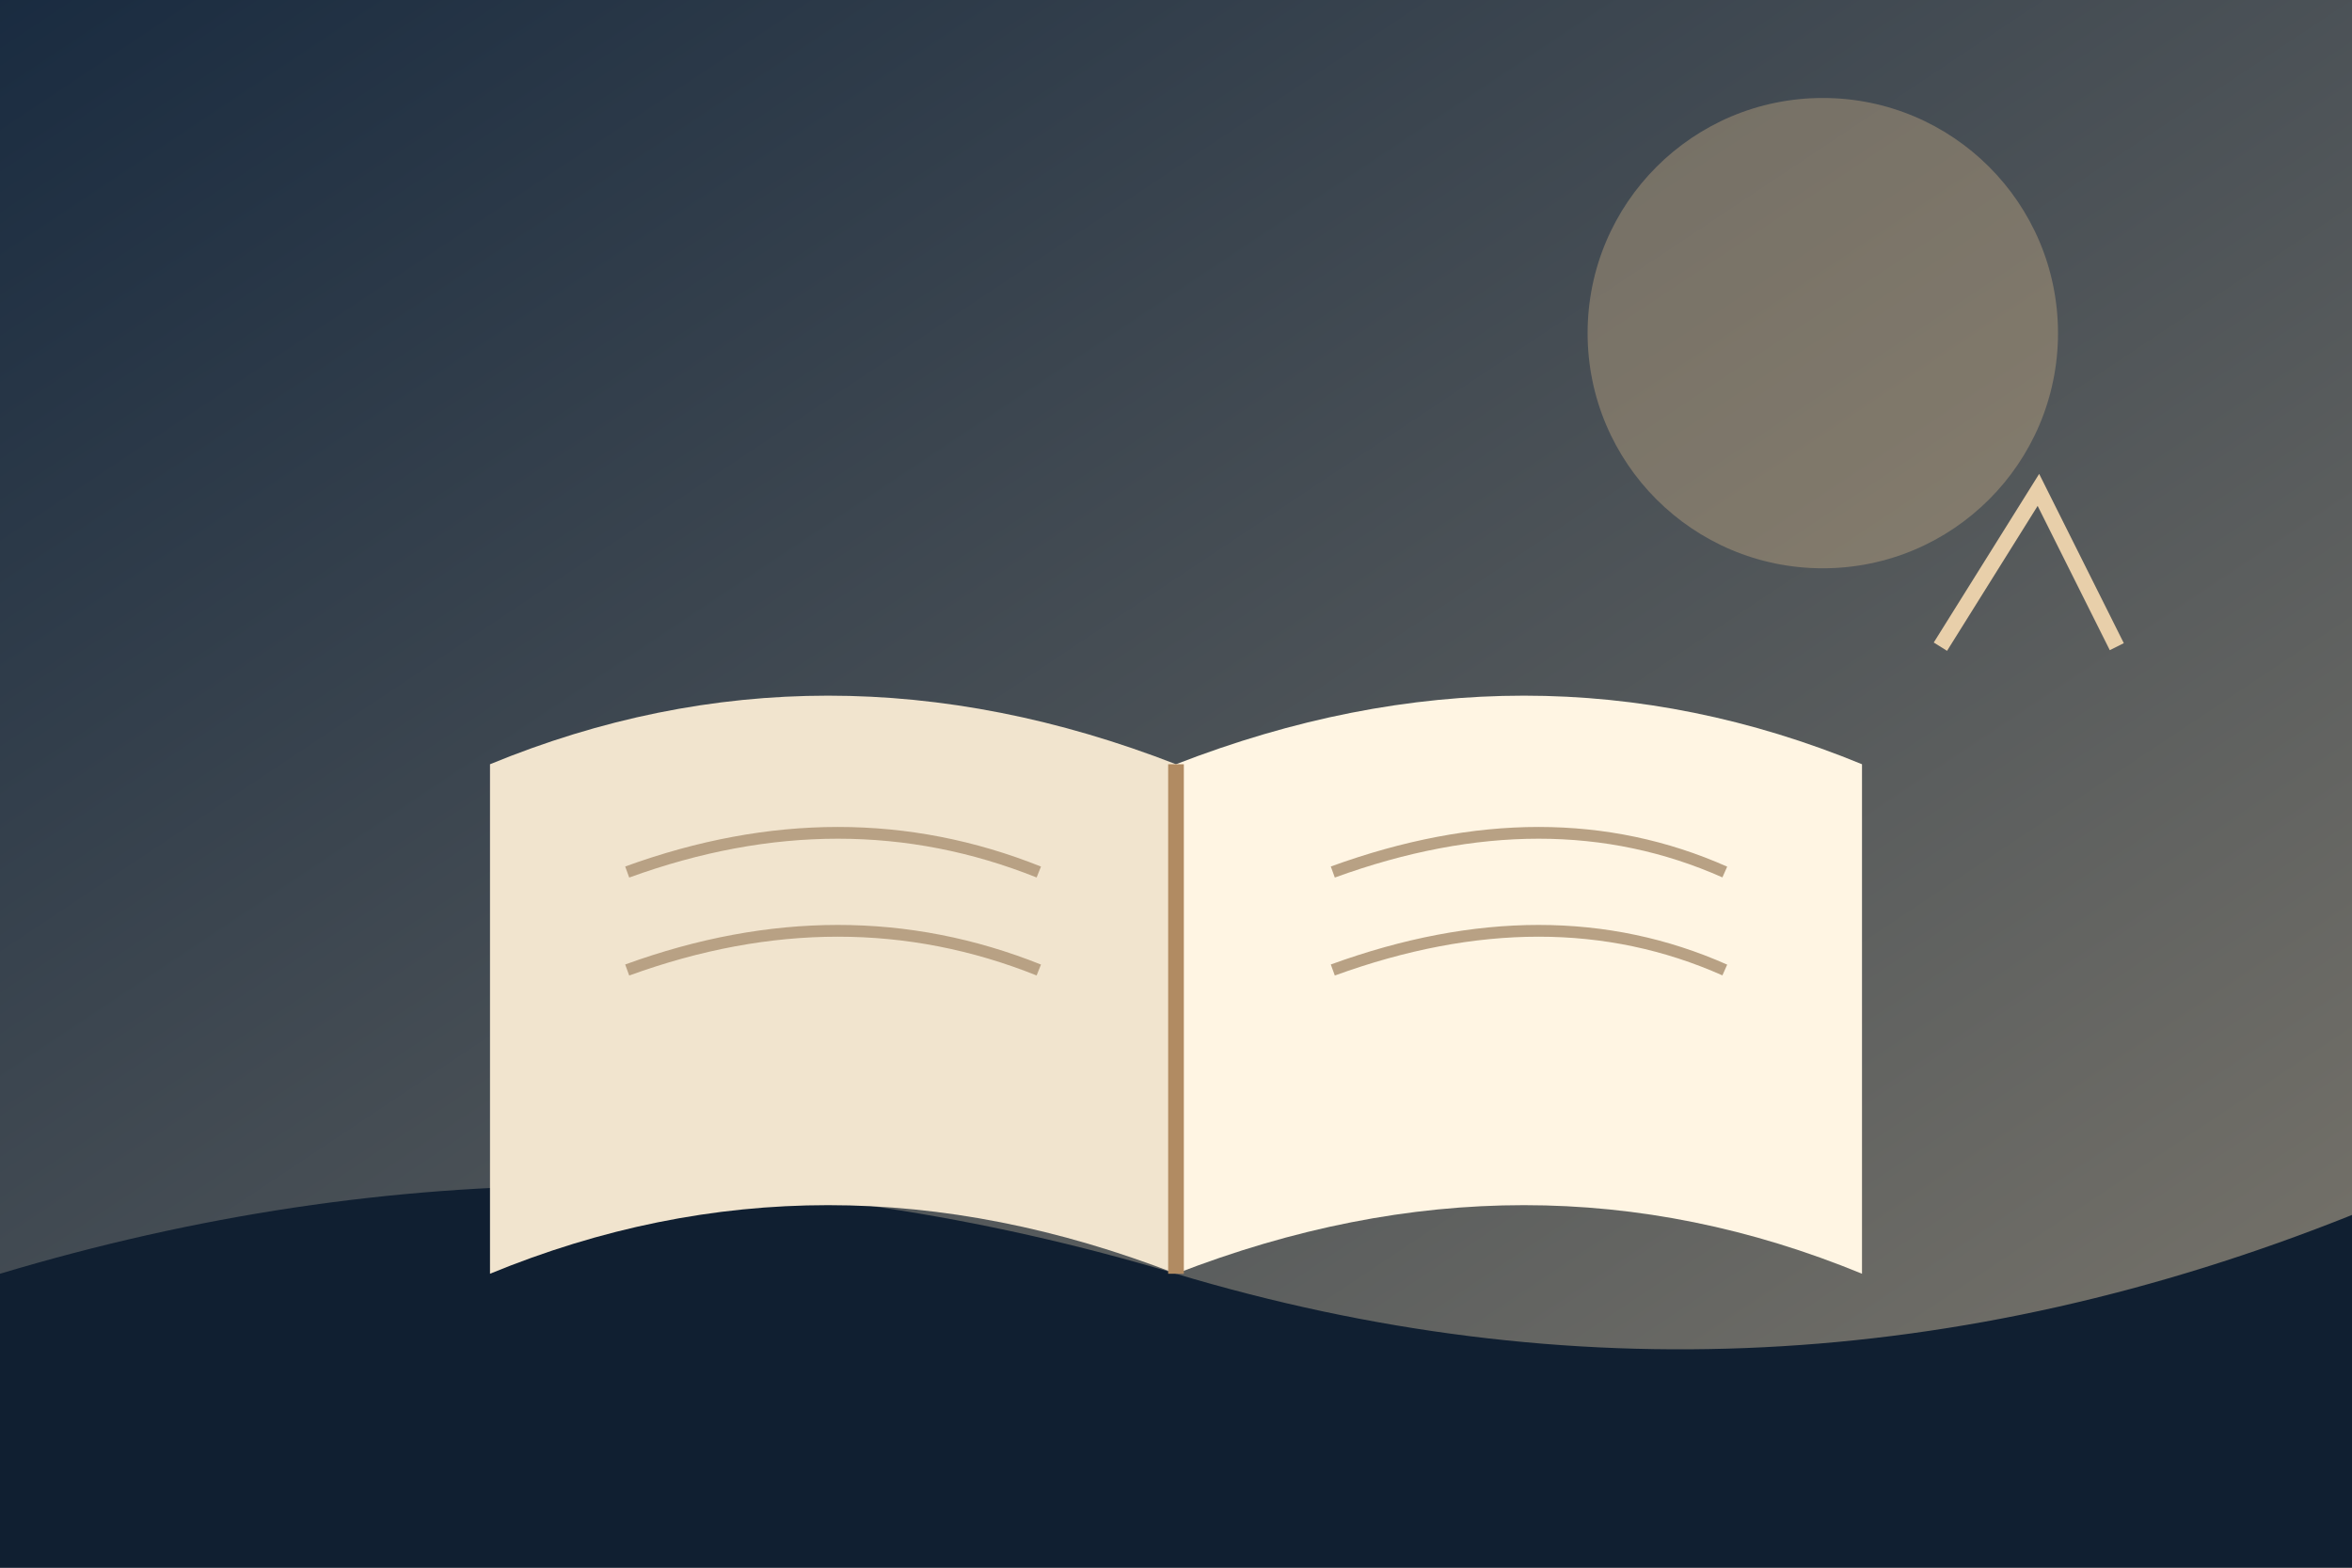
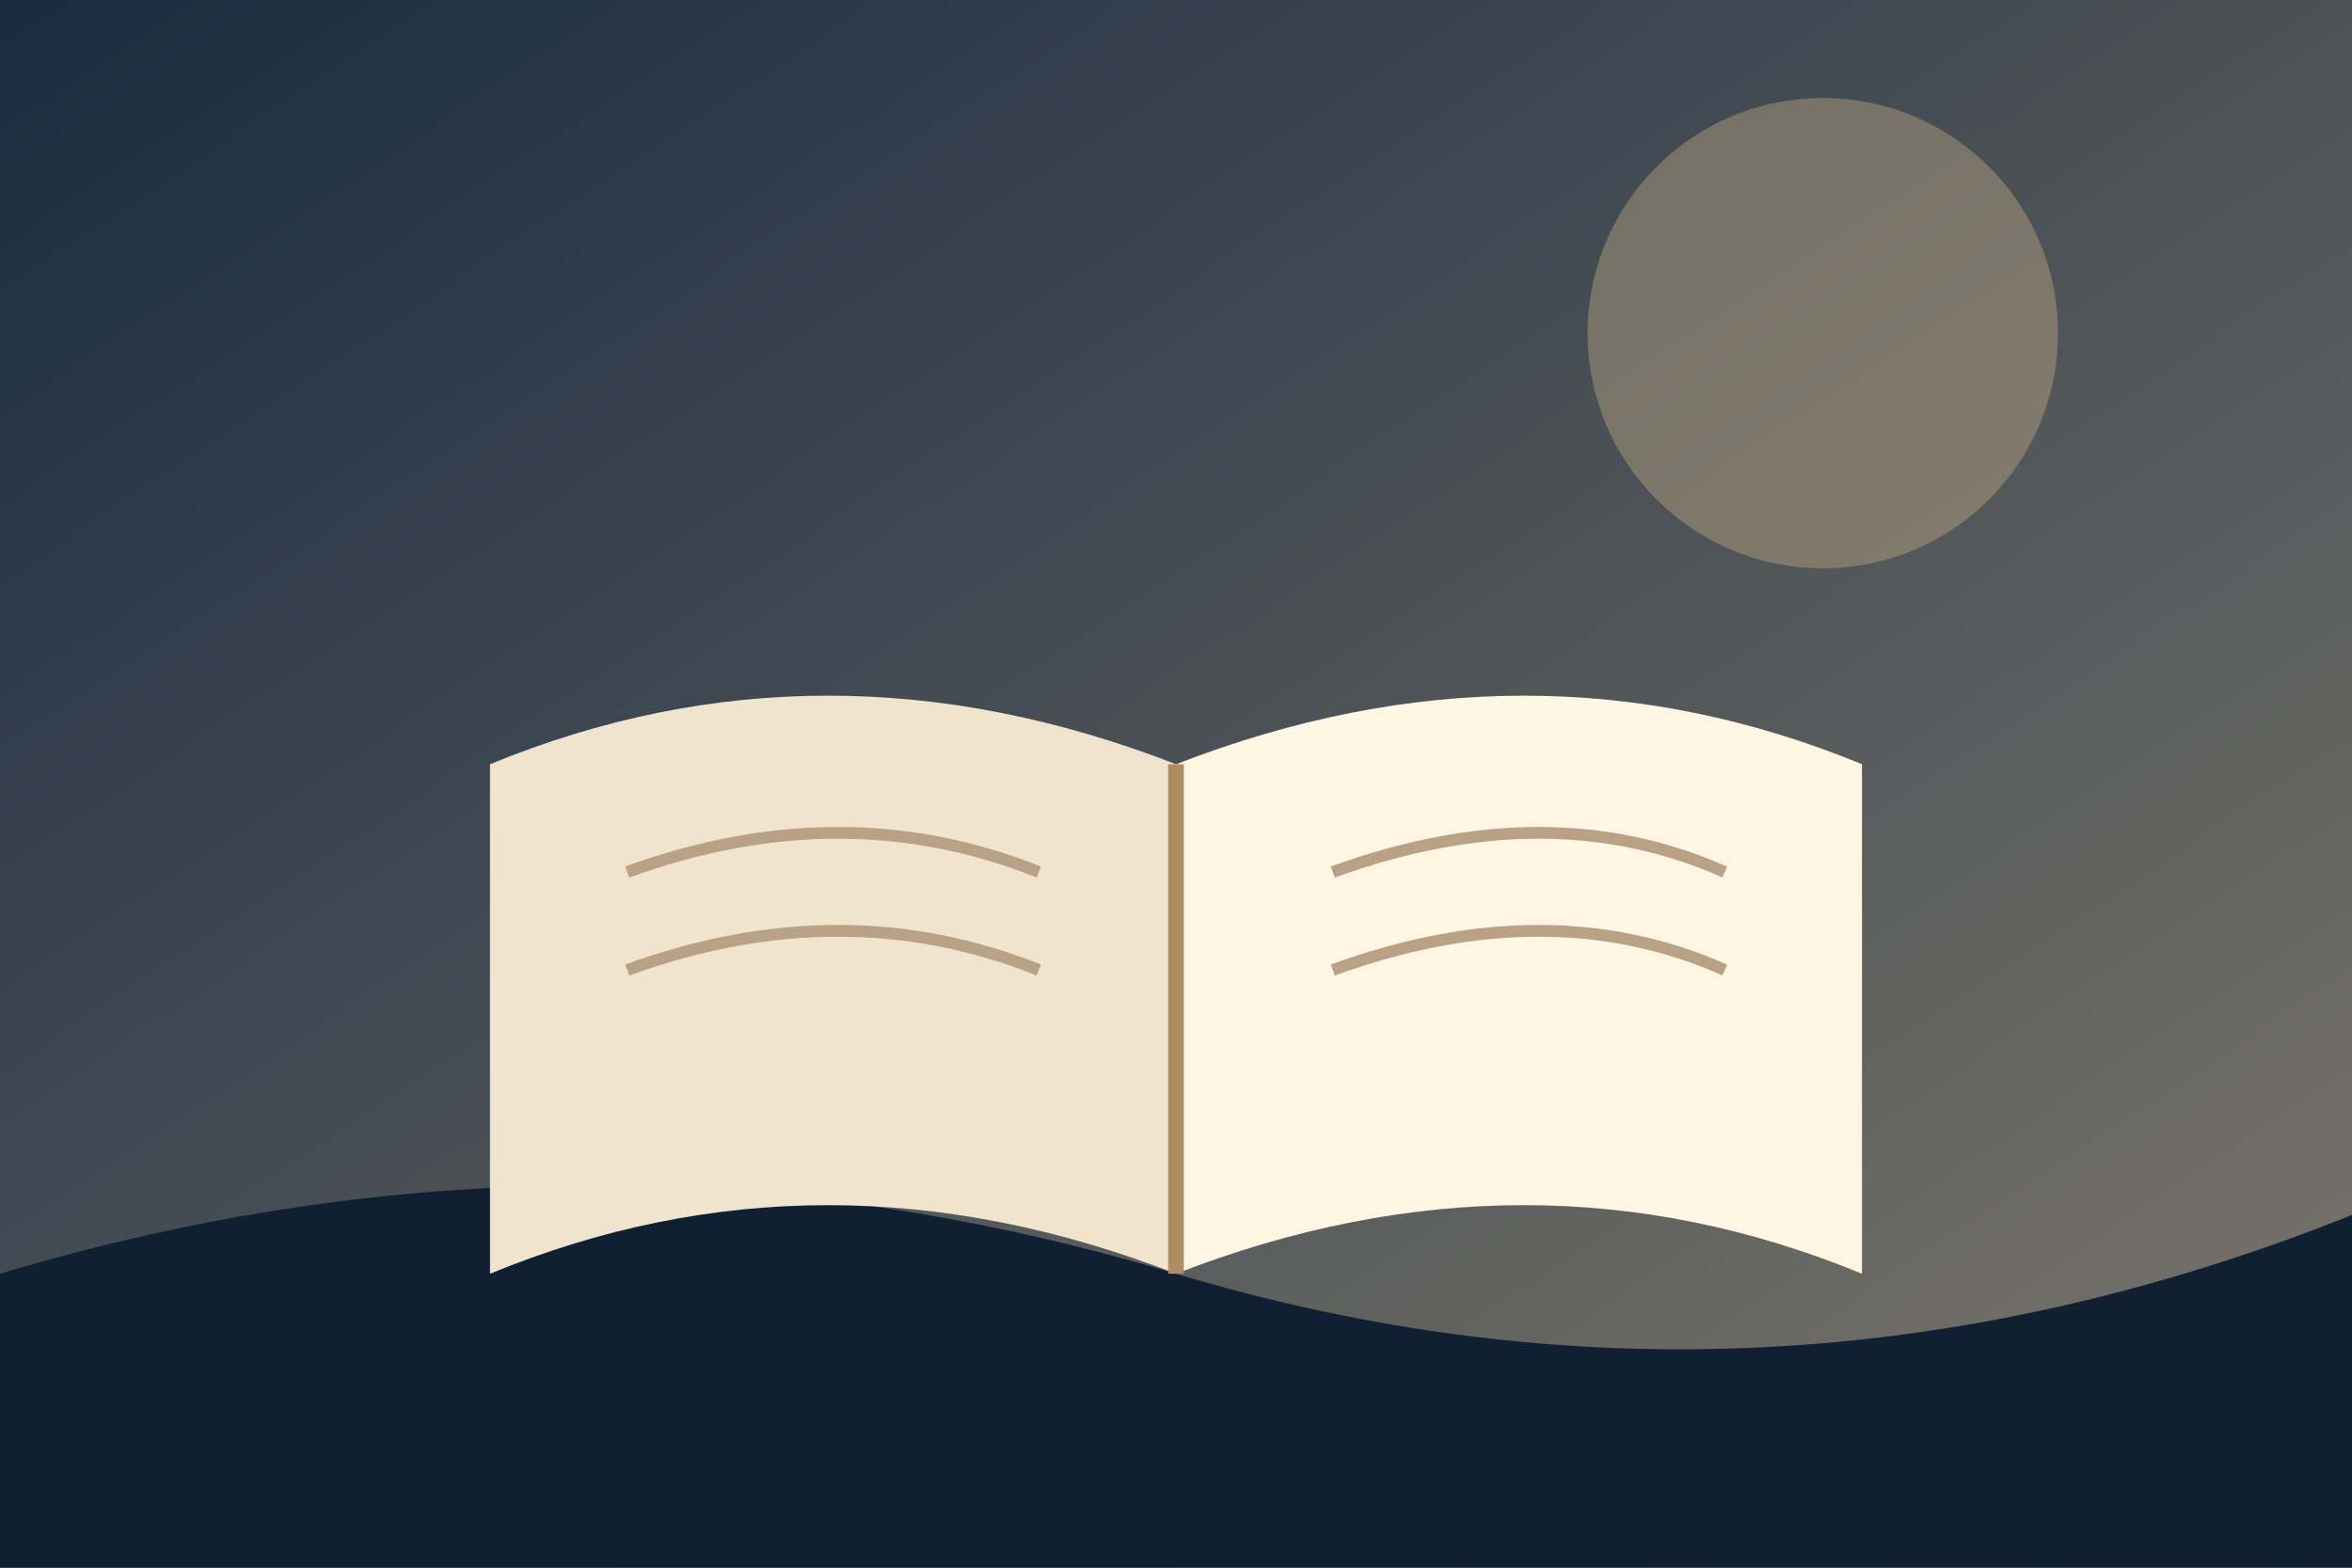
<svg xmlns="http://www.w3.org/2000/svg" viewBox="0 0 1200 800">
  <defs>
    <linearGradient id="a" x2="1" y2="1">
      <stop stop-color="#192b40" />
      <stop offset="1" stop-color="#7d786d" />
    </linearGradient>
  </defs>
  <rect width="1200" height="800" fill="url(#a)" />
  <circle cx="930" cy="170" r="120" fill="#d9b98d" opacity=".35" />
  <path d="M0 650 Q300 560 600 650 T1200 620 V800 H0Z" fill="#101f31" />
  <path d="M250 390 Q420 320 600 390 V650 Q420 580 250 650Z" fill="#f1e4ce" />
  <path d="M600 390 Q780 320 950 390 V650 Q780 580 600 650Z" fill="#fff5e3" />
  <path d="M600 390 V650" stroke="#b18b62" stroke-width="8" />
  <path d="M320 445 Q430 405 530 445 M320 495 Q430 455 530 495 M680 445 Q790 405 880 445 M680 495 Q790 455 880 495" fill="none" stroke="#b8a184" stroke-width="6" />
-   <path d="M990 330 L1040 250 L1080 330" fill="none" stroke="#e8cfaa" stroke-width="8" />
</svg>
